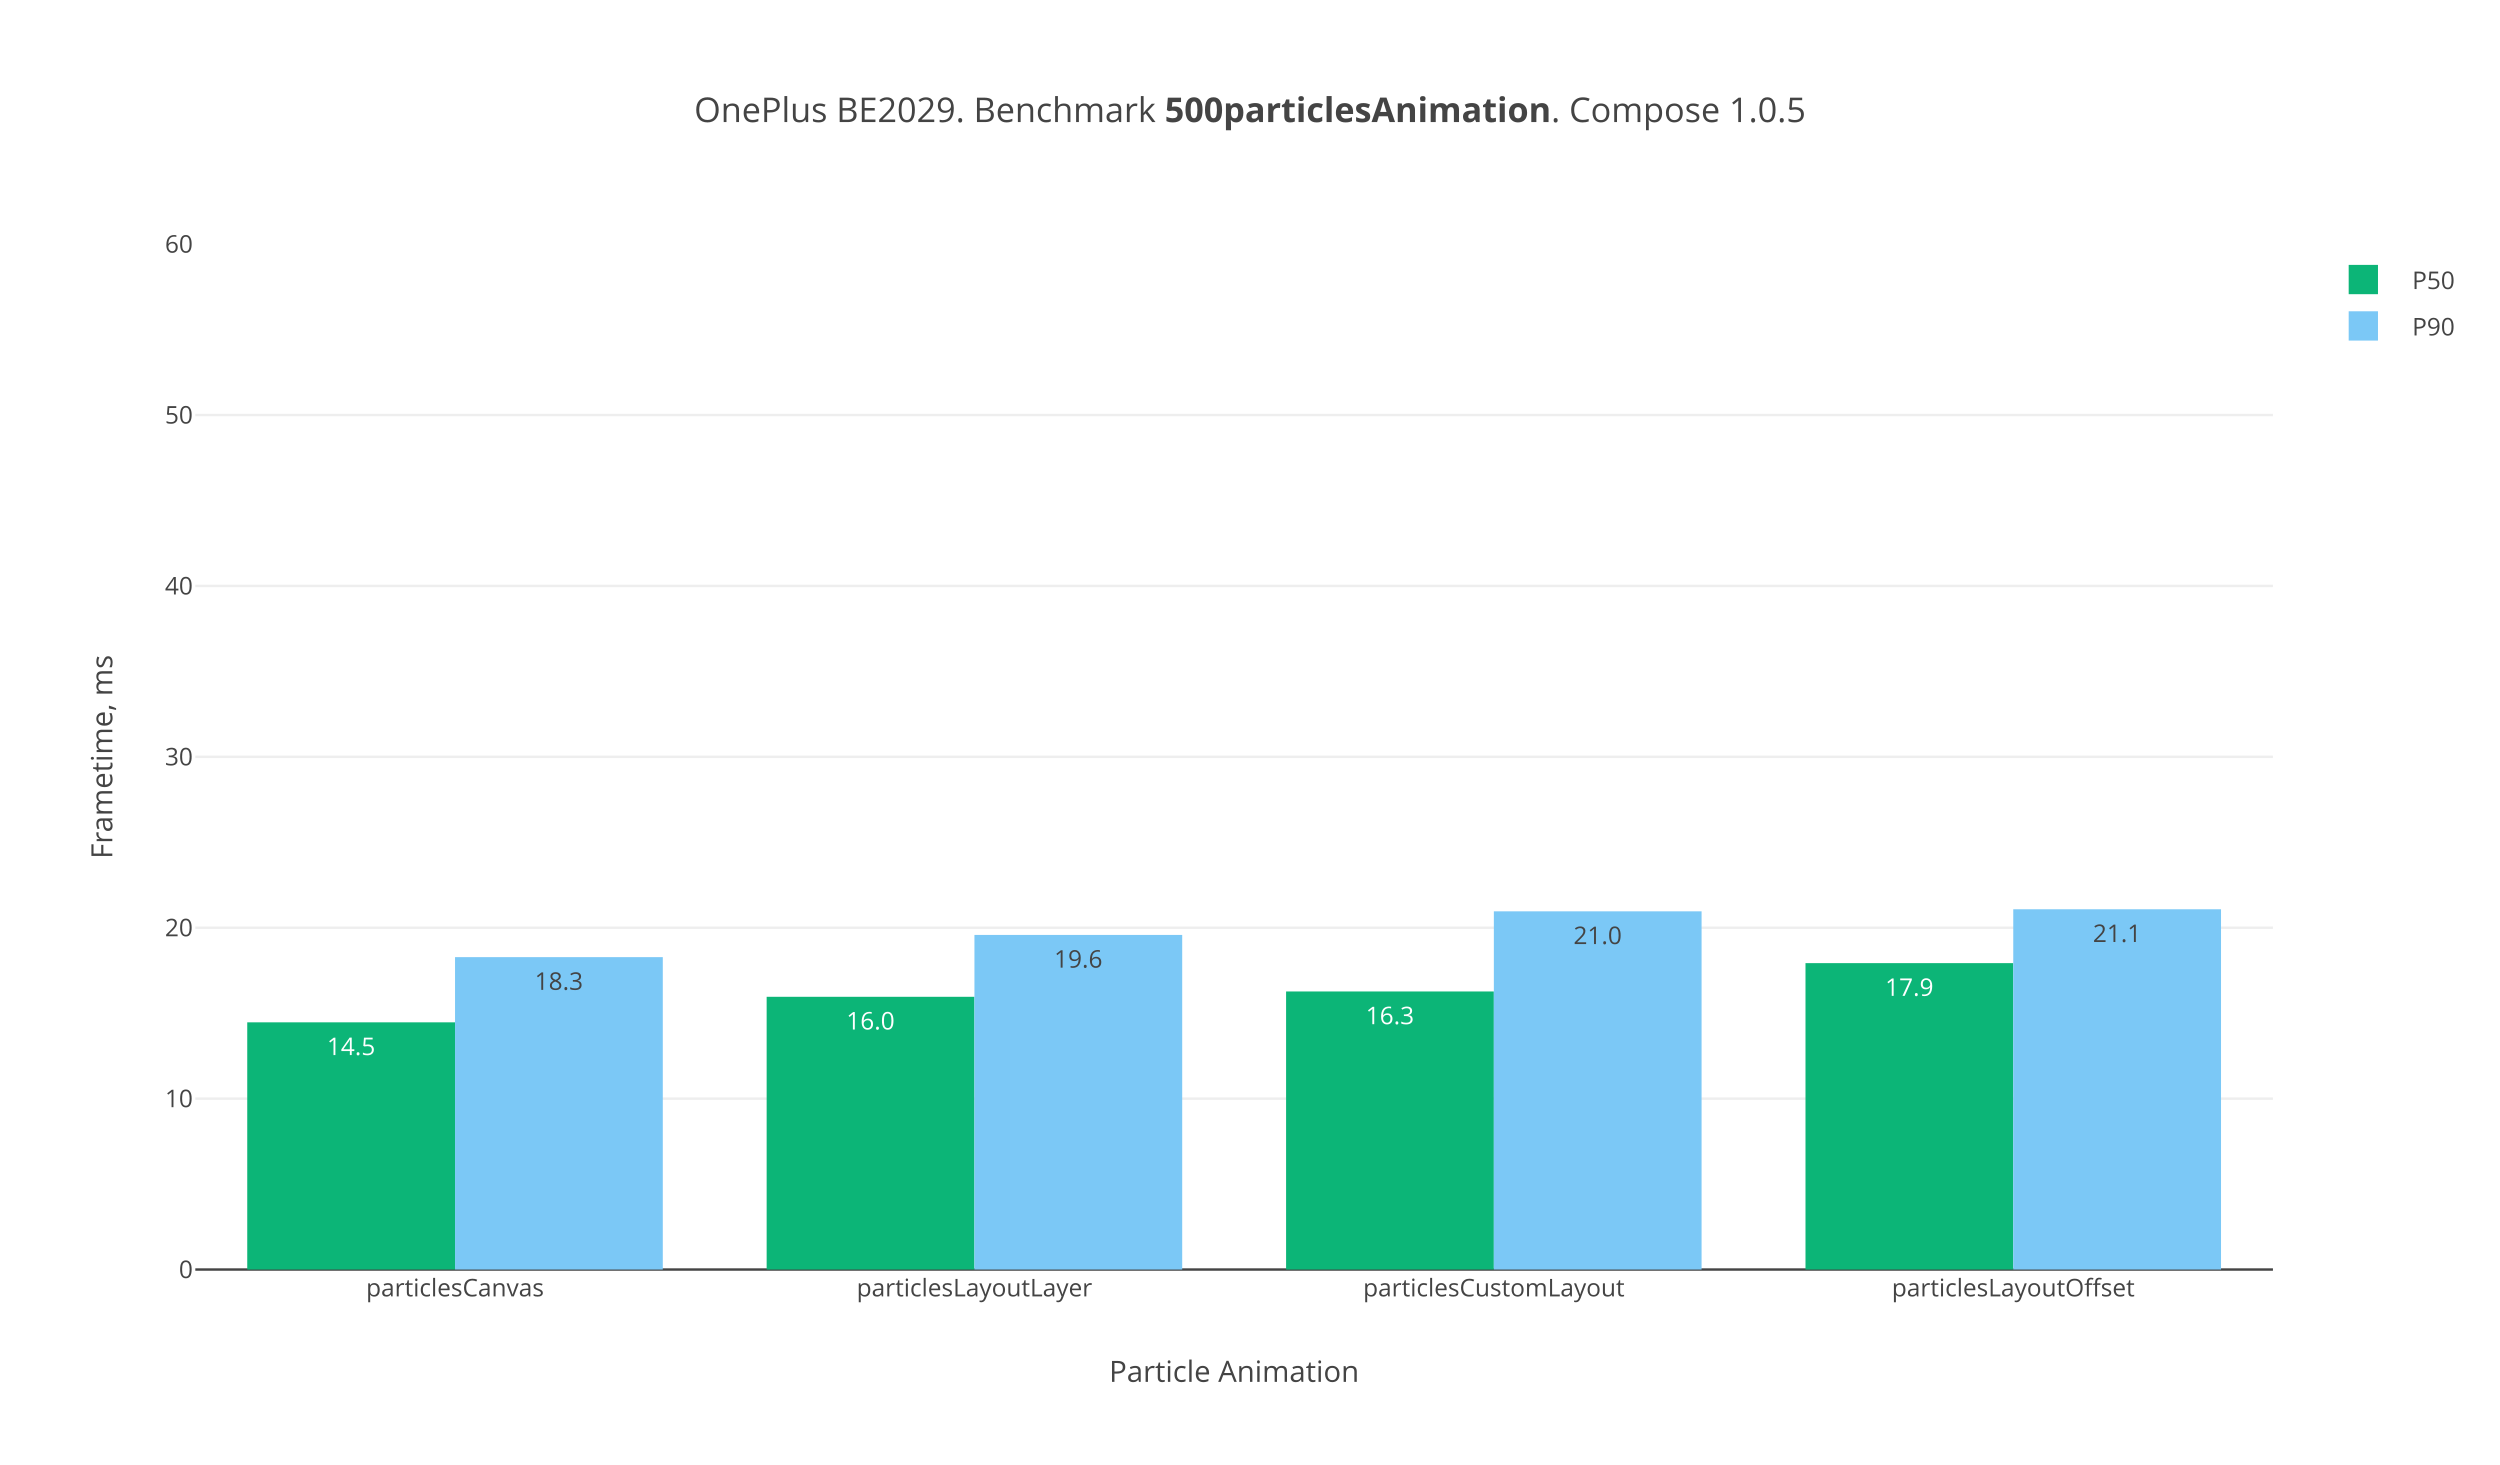
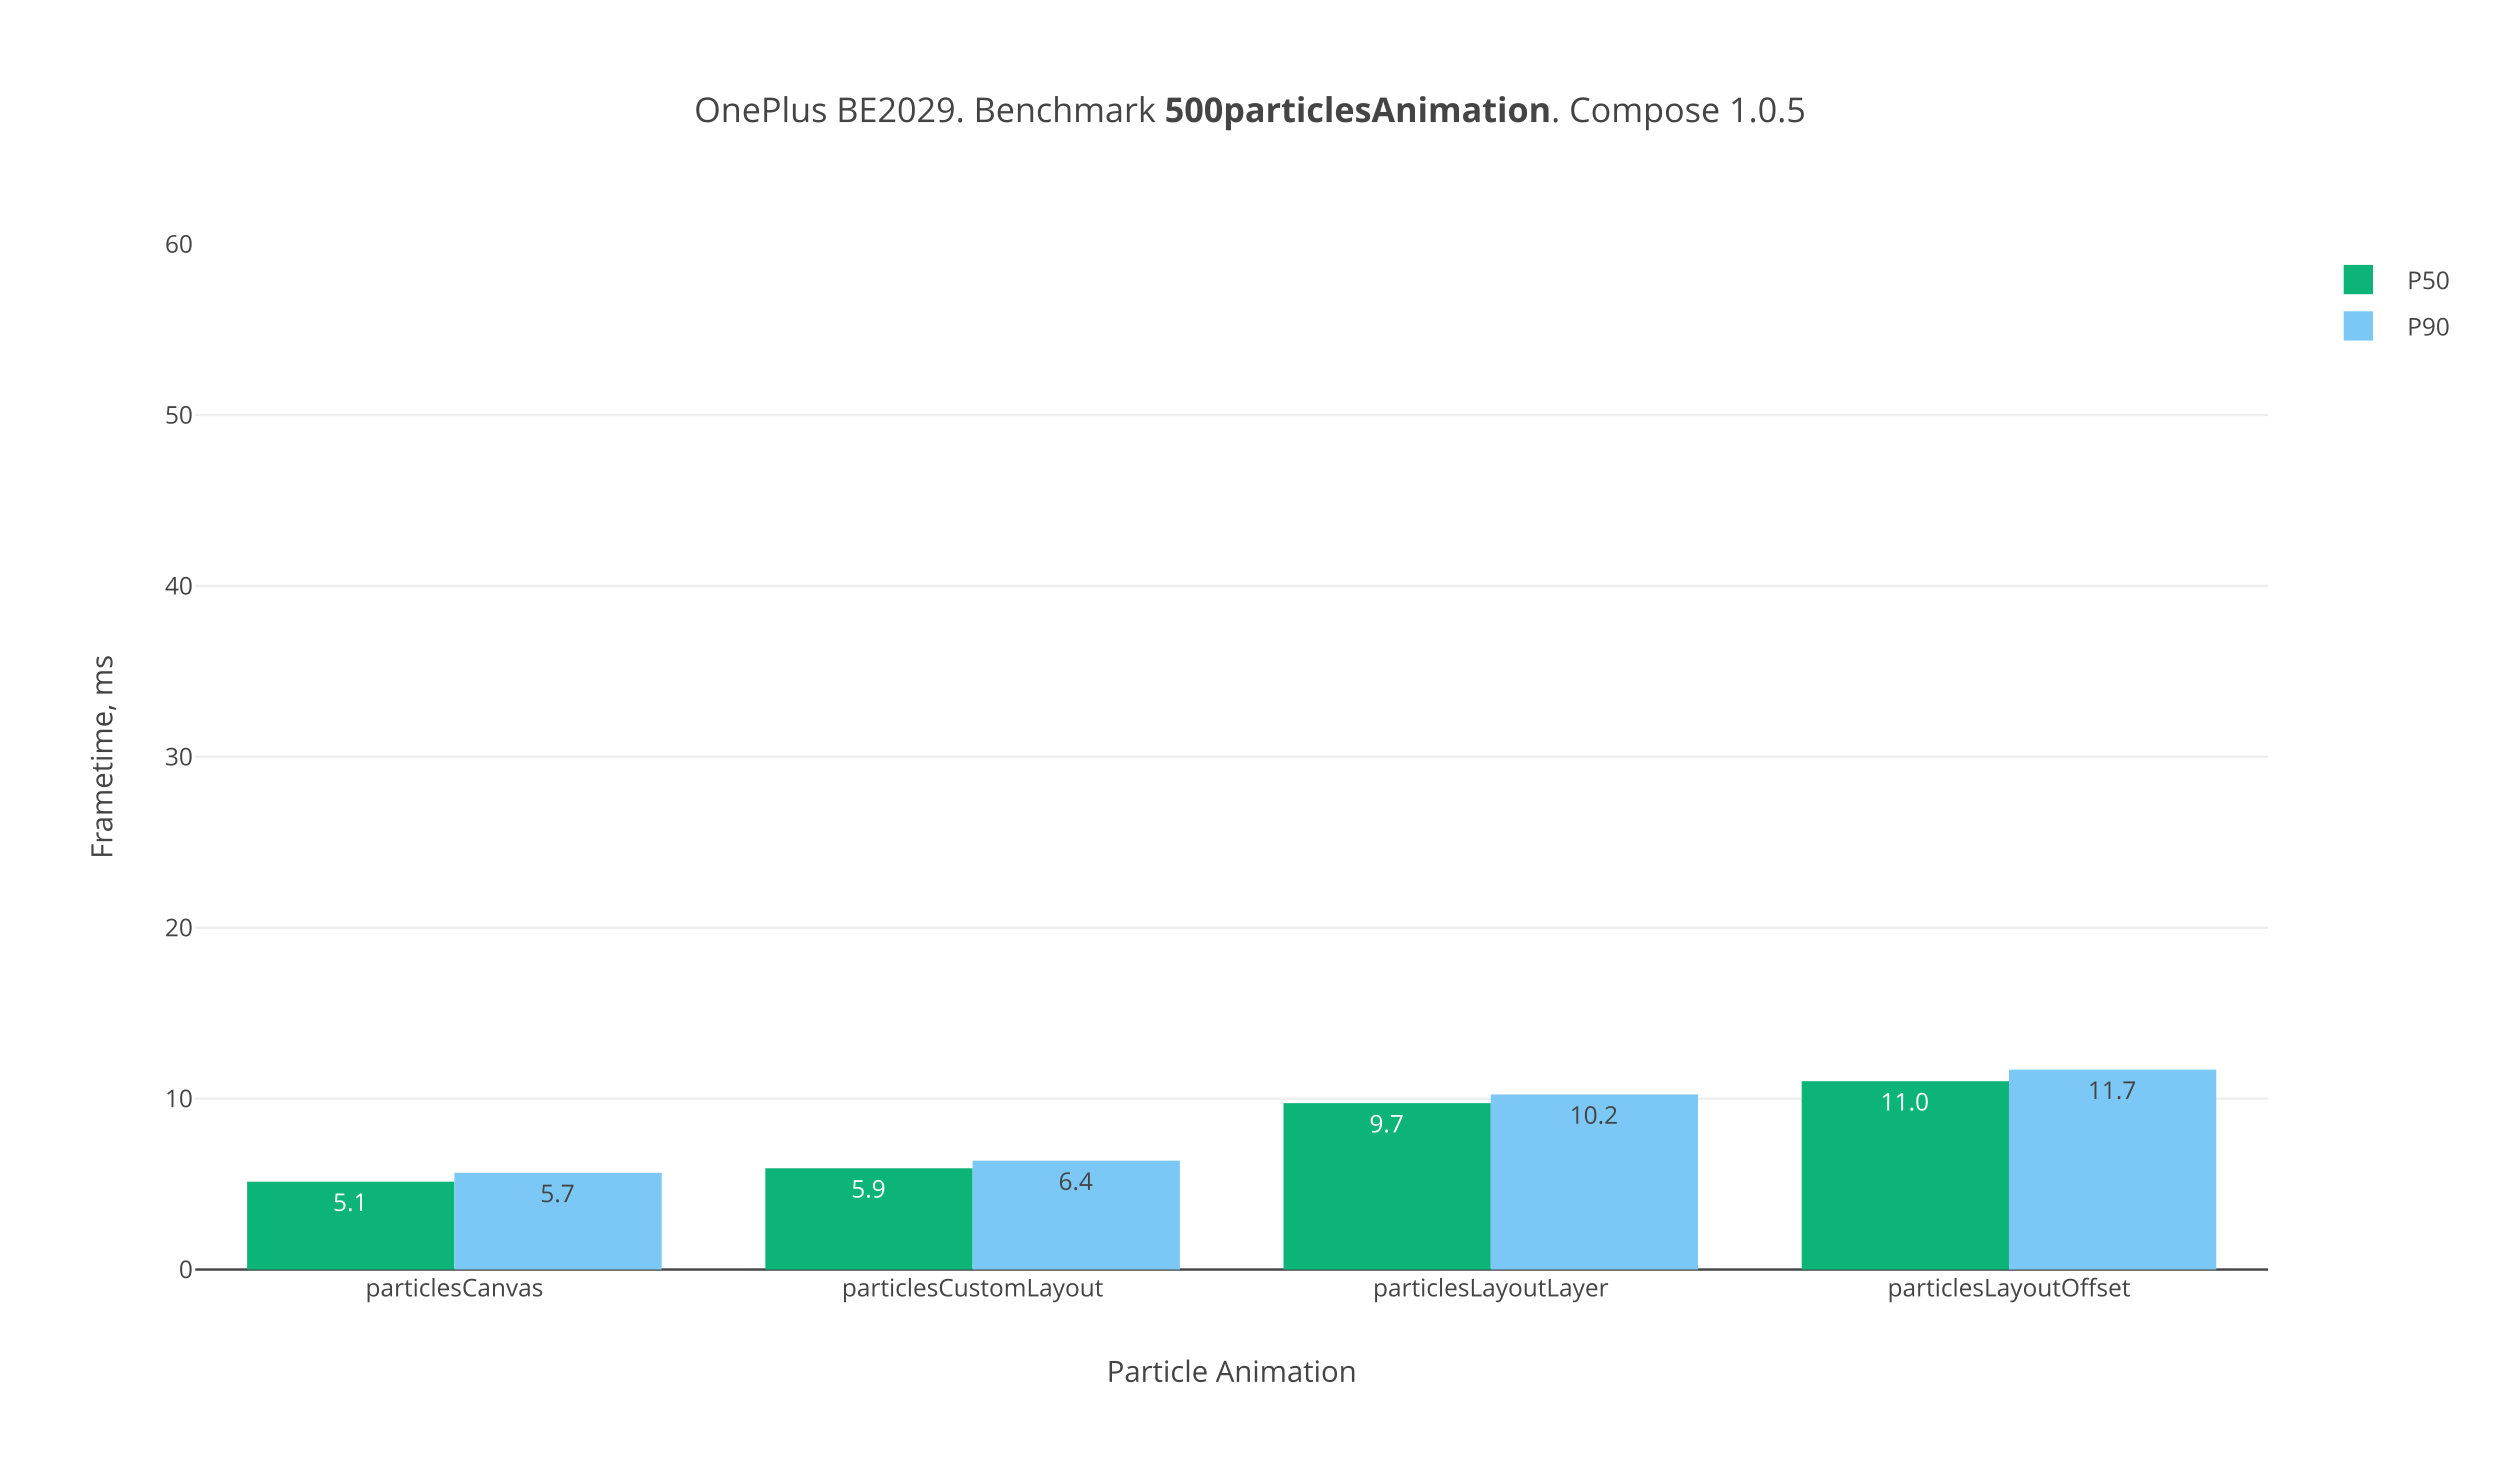
<svg xmlns="http://www.w3.org/2000/svg" class="main-svg" width="1024" height="600" style="" viewBox="0 0 1024 600">
  <rect x="0" y="0" width="1024" height="600" style="fill: rgb(255, 255, 255); fill-opacity: 1;" />
-   <defs id="defs-8d95d5">
+   <defs id="defs-749936">
    <g class="clips">
-       <clipPath id="clip8d95d5xyplot" class="plotclip">
-         <rect width="851" height="420" />
-       </clipPath>
-       <clipPath class="axesclip" id="clip8d95d5x">
-         <rect x="80" y="0" width="851" height="600" />
-       </clipPath>
-       <clipPath class="axesclip" id="clip8d95d5y">
+       <clipPath id="clip749936xyplot" class="plotclip">
+         <rect width="849" height="420" />
+       </clipPath>
+       <clipPath class="axesclip" id="clip749936x">
+         <rect x="80" y="0" width="849" height="600" />
+       </clipPath>
+       <clipPath class="axesclip" id="clip749936y">
        <rect x="0" y="100" width="1024" height="420" />
      </clipPath>
-       <clipPath class="axesclip" id="clip8d95d5xy">
-         <rect x="80" y="100" width="851" height="420" />
+       <clipPath class="axesclip" id="clip749936xy">
+         <rect x="80" y="100" width="849" height="420" />
      </clipPath>
    </g>
    <g class="gradients" />
  </defs>
  <g class="bglayer" />
  <g class="layer-below">
    <g class="imagelayer" />
    <g class="shapelayer" />
  </g>
  <g class="cartesianlayer">
    <g class="subplot xy">
      <g class="layer-subplot">
        <g class="shapelayer" />
        <g class="imagelayer" />
      </g>
      <g class="gridlayer">
        <g class="x" />
        <g class="y">
-           <path class="ygrid crisp" transform="translate(0,450)" d="M80,0h851" style="stroke: rgb(238, 238, 238); stroke-opacity: 1; stroke-width: 1px;" />
-           <path class="ygrid crisp" transform="translate(0,380)" d="M80,0h851" style="stroke: rgb(238, 238, 238); stroke-opacity: 1; stroke-width: 1px;" />
-           <path class="ygrid crisp" transform="translate(0,310)" d="M80,0h851" style="stroke: rgb(238, 238, 238); stroke-opacity: 1; stroke-width: 1px;" />
-           <path class="ygrid crisp" transform="translate(0,240)" d="M80,0h851" style="stroke: rgb(238, 238, 238); stroke-opacity: 1; stroke-width: 1px;" />
-           <path class="ygrid crisp" transform="translate(0,170)" d="M80,0h851" style="stroke: rgb(238, 238, 238); stroke-opacity: 1; stroke-width: 1px;" />
+           <path class="ygrid crisp" transform="translate(0,450)" d="M80,0h849" style="stroke: rgb(238, 238, 238); stroke-opacity: 1; stroke-width: 1px;" />
+           <path class="ygrid crisp" transform="translate(0,380)" d="M80,0h849" style="stroke: rgb(238, 238, 238); stroke-opacity: 1; stroke-width: 1px;" />
+           <path class="ygrid crisp" transform="translate(0,310)" d="M80,0h849" style="stroke: rgb(238, 238, 238); stroke-opacity: 1; stroke-width: 1px;" />
+           <path class="ygrid crisp" transform="translate(0,240)" d="M80,0h849" style="stroke: rgb(238, 238, 238); stroke-opacity: 1; stroke-width: 1px;" />
+           <path class="ygrid crisp" transform="translate(0,170)" d="M80,0h849" style="stroke: rgb(238, 238, 238); stroke-opacity: 1; stroke-width: 1px;" />
        </g>
      </g>
      <g class="zerolinelayer">
-         <path class="yzl zl crisp" transform="translate(0,520)" d="M80,0h851" style="stroke: rgb(68, 68, 68); stroke-opacity: 1; stroke-width: 1px;" />
+         <path class="yzl zl crisp" transform="translate(0,520)" d="M80,0h849" style="stroke: rgb(68, 68, 68); stroke-opacity: 1; stroke-width: 1px;" />
      </g>
      <path class="xlines-below" />
      <path class="ylines-below" />
      <g class="overlines-below" />
      <g class="xaxislayer-below" />
      <g class="yaxislayer-below" />
      <g class="overaxes-below" />
-       <g class="plot" transform="translate(80,100)" clip-path="url('#clip8d95d5xyplot')">
+       <g class="plot" transform="translate(80,100)" clip-path="url('#clip749936xyplot')">
        <g class="barlayer mlayer">
          <g class="trace bars" style="opacity: 1;">
            <g class="points">
              <g class="point">
-                 <path d="M21.27,420V318.76H106.38V420Z" style="vector-effect: non-scaling-stroke; opacity: 1; stroke-width: 0px; fill: rgb(12, 181, 119); fill-opacity: 1;" />
-                 <text class="bartext bartext-inside" text-anchor="middle" data-notex="1" x="0" y="0" style="font-family: 'Open Sans', verdana, arial, sans-serif; font-size: 10px; fill: rgb(255, 255, 255); fill-opacity: 1; white-space: pre;" transform="translate(63.80156,332.1662)">14.5</text>
-               </g>
-               <g class="point">
-                 <path d="M234.02,420V308.28H319.13V420Z" style="vector-effect: non-scaling-stroke; opacity: 1; stroke-width: 0px; fill: rgb(12, 181, 119); fill-opacity: 1;" />
-                 <text class="bartext bartext-inside" text-anchor="middle" data-notex="1" x="0" y="0" style="font-family: 'Open Sans', verdana, arial, sans-serif; font-size: 10px; fill: rgb(255, 255, 255); fill-opacity: 1; white-space: pre;" transform="translate(276.5516,321.6862)">16.0</text>
-               </g>
-               <g class="point">
-                 <path d="M446.78,420V306.11H531.88V420Z" style="vector-effect: non-scaling-stroke; opacity: 1; stroke-width: 0px; fill: rgb(12, 181, 119); fill-opacity: 1;" />
-                 <text class="bartext bartext-inside" text-anchor="middle" data-notex="1" x="0" y="0" style="font-family: 'Open Sans', verdana, arial, sans-serif; font-size: 10px; fill: rgb(255, 255, 255); fill-opacity: 1; white-space: pre;" transform="translate(489.3066,319.5163)">16.3</text>
-               </g>
-               <g class="point">
-                 <path d="M659.53,420V294.51H744.63V420Z" style="vector-effect: non-scaling-stroke; opacity: 1; stroke-width: 0px; fill: rgb(12, 181, 119); fill-opacity: 1;" />
-                 <text class="bartext bartext-inside" text-anchor="middle" data-notex="1" x="0" y="0" style="font-family: 'Open Sans', verdana, arial, sans-serif; font-size: 10px; fill: rgb(255, 255, 255); fill-opacity: 1; white-space: pre;" transform="translate(702.0566,307.9162)">17.9</text>
+                 <path d="M21.22,420V384.01H106.13V420Z" style="vector-effect: non-scaling-stroke; opacity: 1; stroke-width: 0px; fill: rgb(12, 181, 119); fill-opacity: 1;" />
+                 <text class="bartext bartext-inside" text-anchor="middle" data-notex="1" x="0" y="0" style="font-family: 'Open Sans', verdana, arial, sans-serif; font-size: 10px; fill: rgb(255, 255, 255); fill-opacity: 1; white-space: pre;" transform="translate(63.45625,396.01)">5.1</text>
+               </g>
+               <g class="point">
+                 <path d="M233.48,420V378.53H318.38V420Z" style="vector-effect: non-scaling-stroke; opacity: 1; stroke-width: 0px; fill: rgb(12, 181, 119); fill-opacity: 1;" />
+                 <text class="bartext bartext-inside" text-anchor="middle" data-notex="1" x="0" y="0" style="font-family: 'Open Sans', verdana, arial, sans-serif; font-size: 10px; fill: rgb(255, 255, 255); fill-opacity: 1; white-space: pre;" transform="translate(275.7113,390.53)">5.9</text>
+               </g>
+               <g class="point">
+                 <path d="M445.73,420V351.84H530.63V420Z" style="vector-effect: non-scaling-stroke; opacity: 1; stroke-width: 0px; fill: rgb(12, 181, 119); fill-opacity: 1;" />
+                 <text class="bartext bartext-inside" text-anchor="middle" data-notex="1" x="0" y="0" style="font-family: 'Open Sans', verdana, arial, sans-serif; font-size: 10px; fill: rgb(255, 255, 255); fill-opacity: 1; white-space: pre;" transform="translate(487.9613,363.84)">9.7</text>
+               </g>
+               <g class="point">
+                 <path d="M657.98,420V342.85H742.88V420Z" style="vector-effect: non-scaling-stroke; opacity: 1; stroke-width: 0px; fill: rgb(12, 181, 119); fill-opacity: 1;" />
+                 <text class="bartext bartext-inside" text-anchor="middle" data-notex="1" x="0" y="0" style="font-family: 'Open Sans', verdana, arial, sans-serif; font-size: 10px; fill: rgb(255, 255, 255); fill-opacity: 1; white-space: pre;" transform="translate(700.2113,354.85)">11.0</text>
              </g>
            </g>
          </g>
          <g class="trace bars" style="opacity: 1;">
            <g class="points">
              <g class="point">
-                 <path d="M106.38,420V292.04H191.48V420Z" style="vector-effect: non-scaling-stroke; opacity: 1; stroke-width: 0px; fill: rgb(123, 200, 246); fill-opacity: 1;" />
-                 <text class="bartext bartext-inside" text-anchor="middle" data-notex="1" x="0" y="0" style="font-family: 'Open Sans', verdana, arial, sans-serif; font-size: 10px; fill: rgb(68, 68, 68); fill-opacity: 1; white-space: pre;" transform="translate(148.9066,305.4463)">18.3</text>
-               </g>
-               <g class="point">
-                 <path d="M319.13,420V282.95H404.23V420Z" style="vector-effect: non-scaling-stroke; opacity: 1; stroke-width: 0px; fill: rgb(123, 200, 246); fill-opacity: 1;" />
-                 <text class="bartext bartext-inside" text-anchor="middle" data-notex="1" x="0" y="0" style="font-family: 'Open Sans', verdana, arial, sans-serif; font-size: 10px; fill: rgb(68, 68, 68); fill-opacity: 1; white-space: pre;" transform="translate(361.6566,296.3562)">19.6</text>
-               </g>
-               <g class="point">
-                 <path d="M531.88,420V273.29H616.97V420Z" style="vector-effect: non-scaling-stroke; opacity: 1; stroke-width: 0px; fill: rgb(123, 200, 246); fill-opacity: 1;" />
-                 <text class="bartext bartext-inside" text-anchor="middle" data-notex="1" x="0" y="0" style="font-family: 'Open Sans', verdana, arial, sans-serif; font-size: 10px; fill: rgb(68, 68, 68); fill-opacity: 1; white-space: pre;" transform="translate(574.4016,286.6963)">21.0</text>
-               </g>
-               <g class="point">
-                 <path d="M744.63,420V272.44H829.73V420Z" style="vector-effect: non-scaling-stroke; opacity: 1; stroke-width: 0px; fill: rgb(123, 200, 246); fill-opacity: 1;" />
-                 <text class="bartext bartext-inside" text-anchor="middle" data-notex="1" x="0" y="0" style="font-family: 'Open Sans', verdana, arial, sans-serif; font-size: 10px; fill: rgb(68, 68, 68); fill-opacity: 1; white-space: pre;" transform="translate(787.1566,285.8462)">21.1</text>
+                 <path d="M106.13,420V380.39H191.03V420Z" style="vector-effect: non-scaling-stroke; opacity: 1; stroke-width: 0px; fill: rgb(123, 200, 246); fill-opacity: 1;" />
+                 <text class="bartext bartext-inside" text-anchor="middle" data-notex="1" x="0" y="0" style="font-family: 'Open Sans', verdana, arial, sans-serif; font-size: 10px; fill: rgb(68, 68, 68); fill-opacity: 1; white-space: pre;" transform="translate(148.3612,392.39)">5.7</text>
+               </g>
+               <g class="point">
+                 <path d="M318.38,420V375.4H403.28V420Z" style="vector-effect: non-scaling-stroke; opacity: 1; stroke-width: 0px; fill: rgb(123, 200, 246); fill-opacity: 1;" />
+                 <text class="bartext bartext-inside" text-anchor="middle" data-notex="1" x="0" y="0" style="font-family: 'Open Sans', verdana, arial, sans-serif; font-size: 10px; fill: rgb(68, 68, 68); fill-opacity: 1; white-space: pre;" transform="translate(360.6112,387.4)">6.4</text>
+               </g>
+               <g class="point">
+                 <path d="M530.63,420V348.29H615.53V420Z" style="vector-effect: non-scaling-stroke; opacity: 1; stroke-width: 0px; fill: rgb(123, 200, 246); fill-opacity: 1;" />
+                 <text class="bartext bartext-inside" text-anchor="middle" data-notex="1" x="0" y="0" style="font-family: 'Open Sans', verdana, arial, sans-serif; font-size: 10px; fill: rgb(68, 68, 68); fill-opacity: 1; white-space: pre;" transform="translate(572.8612,360.29)">10.2</text>
+               </g>
+               <g class="point">
+                 <path d="M742.88,420V338.11H827.78V420Z" style="vector-effect: non-scaling-stroke; opacity: 1; stroke-width: 0px; fill: rgb(123, 200, 246); fill-opacity: 1;" />
+                 <text class="bartext bartext-inside" text-anchor="middle" data-notex="1" x="0" y="0" style="font-family: 'Open Sans', verdana, arial, sans-serif; font-size: 10px; fill: rgb(68, 68, 68); fill-opacity: 1; white-space: pre;" transform="translate(785.1112,350.11)">11.7</text>
              </g>
            </g>
          </g>
        </g>
      </g>
      <g class="overplot" />
      <path class="xlines-above crisp" style="fill: none;" d="M0,0" />
      <path class="ylines-above crisp" style="fill: none;" d="M0,0" />
      <g class="overlines-above" />
      <g class="xaxislayer-above">
        <g class="xtick">
-           <text text-anchor="middle" x="0" y="531" transform="translate(186.38,0)" style="font-family: 'Open Sans', verdana, arial, sans-serif; font-size: 10px; fill: rgb(68, 68, 68); fill-opacity: 1; white-space: pre;">particlesCanvas</text>
-         </g>
-         <g class="xtick">
-           <text text-anchor="middle" x="0" y="531" transform="translate(399.13,0)" style="font-family: 'Open Sans', verdana, arial, sans-serif; font-size: 10px; fill: rgb(68, 68, 68); fill-opacity: 1; white-space: pre;">particlesLayoutLayer</text>
-         </g>
-         <g class="xtick">
-           <text text-anchor="middle" x="0" y="531" transform="translate(611.88,0)" style="font-family: 'Open Sans', verdana, arial, sans-serif; font-size: 10px; fill: rgb(68, 68, 68); fill-opacity: 1; white-space: pre;">particlesCustomLayout</text>
-         </g>
-         <g class="xtick">
-           <text text-anchor="middle" x="0" y="531" transform="translate(824.63,0)" style="font-family: 'Open Sans', verdana, arial, sans-serif; font-size: 10px; fill: rgb(68, 68, 68); fill-opacity: 1; white-space: pre;">particlesLayoutOffset</text>
+           <text text-anchor="middle" x="0" y="531" transform="translate(186.13,0)" style="font-family: 'Open Sans', verdana, arial, sans-serif; font-size: 10px; fill: rgb(68, 68, 68); fill-opacity: 1; white-space: pre;">particlesCanvas</text>
+         </g>
+         <g class="xtick">
+           <text text-anchor="middle" x="0" y="531" transform="translate(398.38,0)" style="font-family: 'Open Sans', verdana, arial, sans-serif; font-size: 10px; fill: rgb(68, 68, 68); fill-opacity: 1; white-space: pre;">particlesCustomLayout</text>
+         </g>
+         <g class="xtick">
+           <text text-anchor="middle" x="0" y="531" transform="translate(610.63,0)" style="font-family: 'Open Sans', verdana, arial, sans-serif; font-size: 10px; fill: rgb(68, 68, 68); fill-opacity: 1; white-space: pre;">particlesLayoutLayer</text>
+         </g>
+         <g class="xtick">
+           <text text-anchor="middle" x="0" y="531" transform="translate(822.88,0)" style="font-family: 'Open Sans', verdana, arial, sans-serif; font-size: 10px; fill: rgb(68, 68, 68); fill-opacity: 1; white-space: pre;">particlesLayoutOffset</text>
        </g>
      </g>
      <g class="yaxislayer-above">
        <g class="ytick">
          <text text-anchor="end" x="79" y="3.5" transform="translate(0,520)" style="font-family: 'Open Sans', verdana, arial, sans-serif; font-size: 10px; fill: rgb(68, 68, 68); fill-opacity: 1; white-space: pre;">0</text>
        </g>
        <g class="ytick">
          <text text-anchor="end" x="79" y="3.5" transform="translate(0,450)" style="font-family: 'Open Sans', verdana, arial, sans-serif; font-size: 10px; fill: rgb(68, 68, 68); fill-opacity: 1; white-space: pre;">10</text>
        </g>
        <g class="ytick">
          <text text-anchor="end" x="79" y="3.5" transform="translate(0,380)" style="font-family: 'Open Sans', verdana, arial, sans-serif; font-size: 10px; fill: rgb(68, 68, 68); fill-opacity: 1; white-space: pre;">20</text>
        </g>
        <g class="ytick">
          <text text-anchor="end" x="79" y="3.5" transform="translate(0,310)" style="font-family: 'Open Sans', verdana, arial, sans-serif; font-size: 10px; fill: rgb(68, 68, 68); fill-opacity: 1; white-space: pre;">30</text>
        </g>
        <g class="ytick">
          <text text-anchor="end" x="79" y="3.5" transform="translate(0,240)" style="font-family: 'Open Sans', verdana, arial, sans-serif; font-size: 10px; fill: rgb(68, 68, 68); fill-opacity: 1; white-space: pre;">40</text>
        </g>
        <g class="ytick">
          <text text-anchor="end" x="79" y="3.5" transform="translate(0,170)" style="font-family: 'Open Sans', verdana, arial, sans-serif; font-size: 10px; fill: rgb(68, 68, 68); fill-opacity: 1; white-space: pre;">50</text>
        </g>
        <g class="ytick">
          <text text-anchor="end" x="79" y="3.5" transform="translate(0,100)" style="font-family: 'Open Sans', verdana, arial, sans-serif; font-size: 10px; fill: rgb(68, 68, 68); fill-opacity: 1; white-space: pre;">60</text>
        </g>
      </g>
      <g class="overaxes-above" />
    </g>
  </g>
  <g class="polarlayer" />
  <g class="ternarylayer" />
  <g class="geolayer" />
  <g class="funnelarealayer" />
  <g class="pielayer" />
  <g class="treemaplayer" />
  <g class="sunburstlayer" />
  <g class="glimages" />
-   <defs id="topdefs-8d95d5">
+   <defs id="topdefs-749936">
    <g class="clips" />
-     <clipPath id="legend8d95d5">
-       <rect width="64" height="48" x="0" y="0" />
+     <clipPath id="legend749936">
+       <rect width="66" height="48" x="0" y="0" />
    </clipPath>
  </defs>
  <g class="layer-above">
    <g class="imagelayer" />
    <g class="shapelayer" />
  </g>
  <g class="infolayer">
-     <g class="legend" pointer-events="all" transform="translate(948.02,100)">
-       <rect class="bg" shape-rendering="crispEdges" style="stroke: rgb(68, 68, 68); stroke-opacity: 1; fill: rgb(255, 255, 255); fill-opacity: 1; stroke-width: 0px;" width="64" height="48" x="0" y="0" />
-       <g class="scrollbox" transform="" clip-path="url('#legend8d95d5')">
+     <g class="legend" pointer-events="all" transform="translate(945.98,100)">
+       <rect class="bg" shape-rendering="crispEdges" style="stroke: rgb(68, 68, 68); stroke-opacity: 1; fill: rgb(255, 255, 255); fill-opacity: 1; stroke-width: 0px;" width="66" height="48" x="0" y="0" />
+       <g class="scrollbox" transform="" clip-path="url('#legend749936')">
        <g class="groups">
          <g class="traces" style="opacity: 1;" transform="translate(0,14.5)">
            <text class="legendtext" text-anchor="start" x="40" y="3.9" style="font-family: 'Open Sans', verdana, arial, sans-serif; font-size: 10px; fill: rgb(68, 68, 68); fill-opacity: 1; white-space: pre;">P50</text>
            <g class="layers" style="opacity: 1;">
              <g class="legendfill" />
              <g class="legendlines" />
              <g class="legendsymbols">
                <g class="legendpoints">
                  <path class="legendundefined" d="M6,6H-6V-6H6Z" transform="translate(20,0)" style="stroke-width: 0px; fill: rgb(12, 181, 119); fill-opacity: 1;" />
                </g>
              </g>
            </g>
-             <rect class="legendtoggle" x="0" y="-9.5" width="58.797" height="19" style="fill: rgb(0, 0, 0); fill-opacity: 0;" />
+             <rect class="legendtoggle" x="0" y="-9.5" width="60.234" height="19" style="fill: rgb(0, 0, 0); fill-opacity: 0;" />
          </g>
          <g class="traces" style="opacity: 1;" transform="translate(0,33.5)">
            <text class="legendtext" text-anchor="start" x="40" y="3.9" style="font-family: 'Open Sans', verdana, arial, sans-serif; font-size: 10px; fill: rgb(68, 68, 68); fill-opacity: 1; white-space: pre;">P90</text>
            <g class="layers" style="opacity: 1;">
              <g class="legendfill" />
              <g class="legendlines" />
              <g class="legendsymbols">
                <g class="legendpoints">
                  <path class="legendundefined" d="M6,6H-6V-6H6Z" transform="translate(20,0)" style="stroke-width: 0px; fill: rgb(123, 200, 246); fill-opacity: 1;" />
                </g>
              </g>
            </g>
-             <rect class="legendtoggle" x="0" y="-9.5" width="58.797" height="19" style="fill: rgb(0, 0, 0); fill-opacity: 0;" />
+             <rect class="legendtoggle" x="0" y="-9.5" width="60.234" height="19" style="fill: rgb(0, 0, 0); fill-opacity: 0;" />
          </g>
        </g>
      </g>
      <rect class="scrollbar" rx="20" ry="3" width="0" height="0" style="fill: rgb(128, 139, 164); fill-opacity: 1;" x="0" y="0" />
    </g>
    <g class="g-gtitle">
      <text class="gtitle" x="512" y="50" text-anchor="middle" dy="0em" style="font-family: 'Open Sans', verdana, arial, sans-serif; font-size: 14px; fill: rgb(68, 68, 68); opacity: 1; font-weight: normal; white-space: pre;">OnePlus BE2029. Benchmark <tspan style="font-weight:bold">500particlesAnimation</tspan>. Compose 1.0.5</text>
    </g>
    <g class="g-xtitle">
-       <text class="xtitle" x="505.5" y="566" text-anchor="middle" style="font-family: 'Open Sans', verdana, arial, sans-serif; font-size: 12px; fill: rgb(68, 68, 68); opacity: 1; font-weight: normal; white-space: pre;">Particle Animation</text>
+       <text class="xtitle" x="504.5" y="566" text-anchor="middle" style="font-family: 'Open Sans', verdana, arial, sans-serif; font-size: 12px; fill: rgb(68, 68, 68); opacity: 1; font-weight: normal; white-space: pre;">Particle Animation</text>
    </g>
    <g class="g-ytitle">
      <text class="ytitle" transform="rotate(-90,46,310)" x="46" y="310" text-anchor="middle" style="font-family: 'Open Sans', verdana, arial, sans-serif; font-size: 12px; fill: rgb(68, 68, 68); opacity: 1; font-weight: normal; white-space: pre;">Frametime, ms</text>
    </g>
  </g>
</svg>
